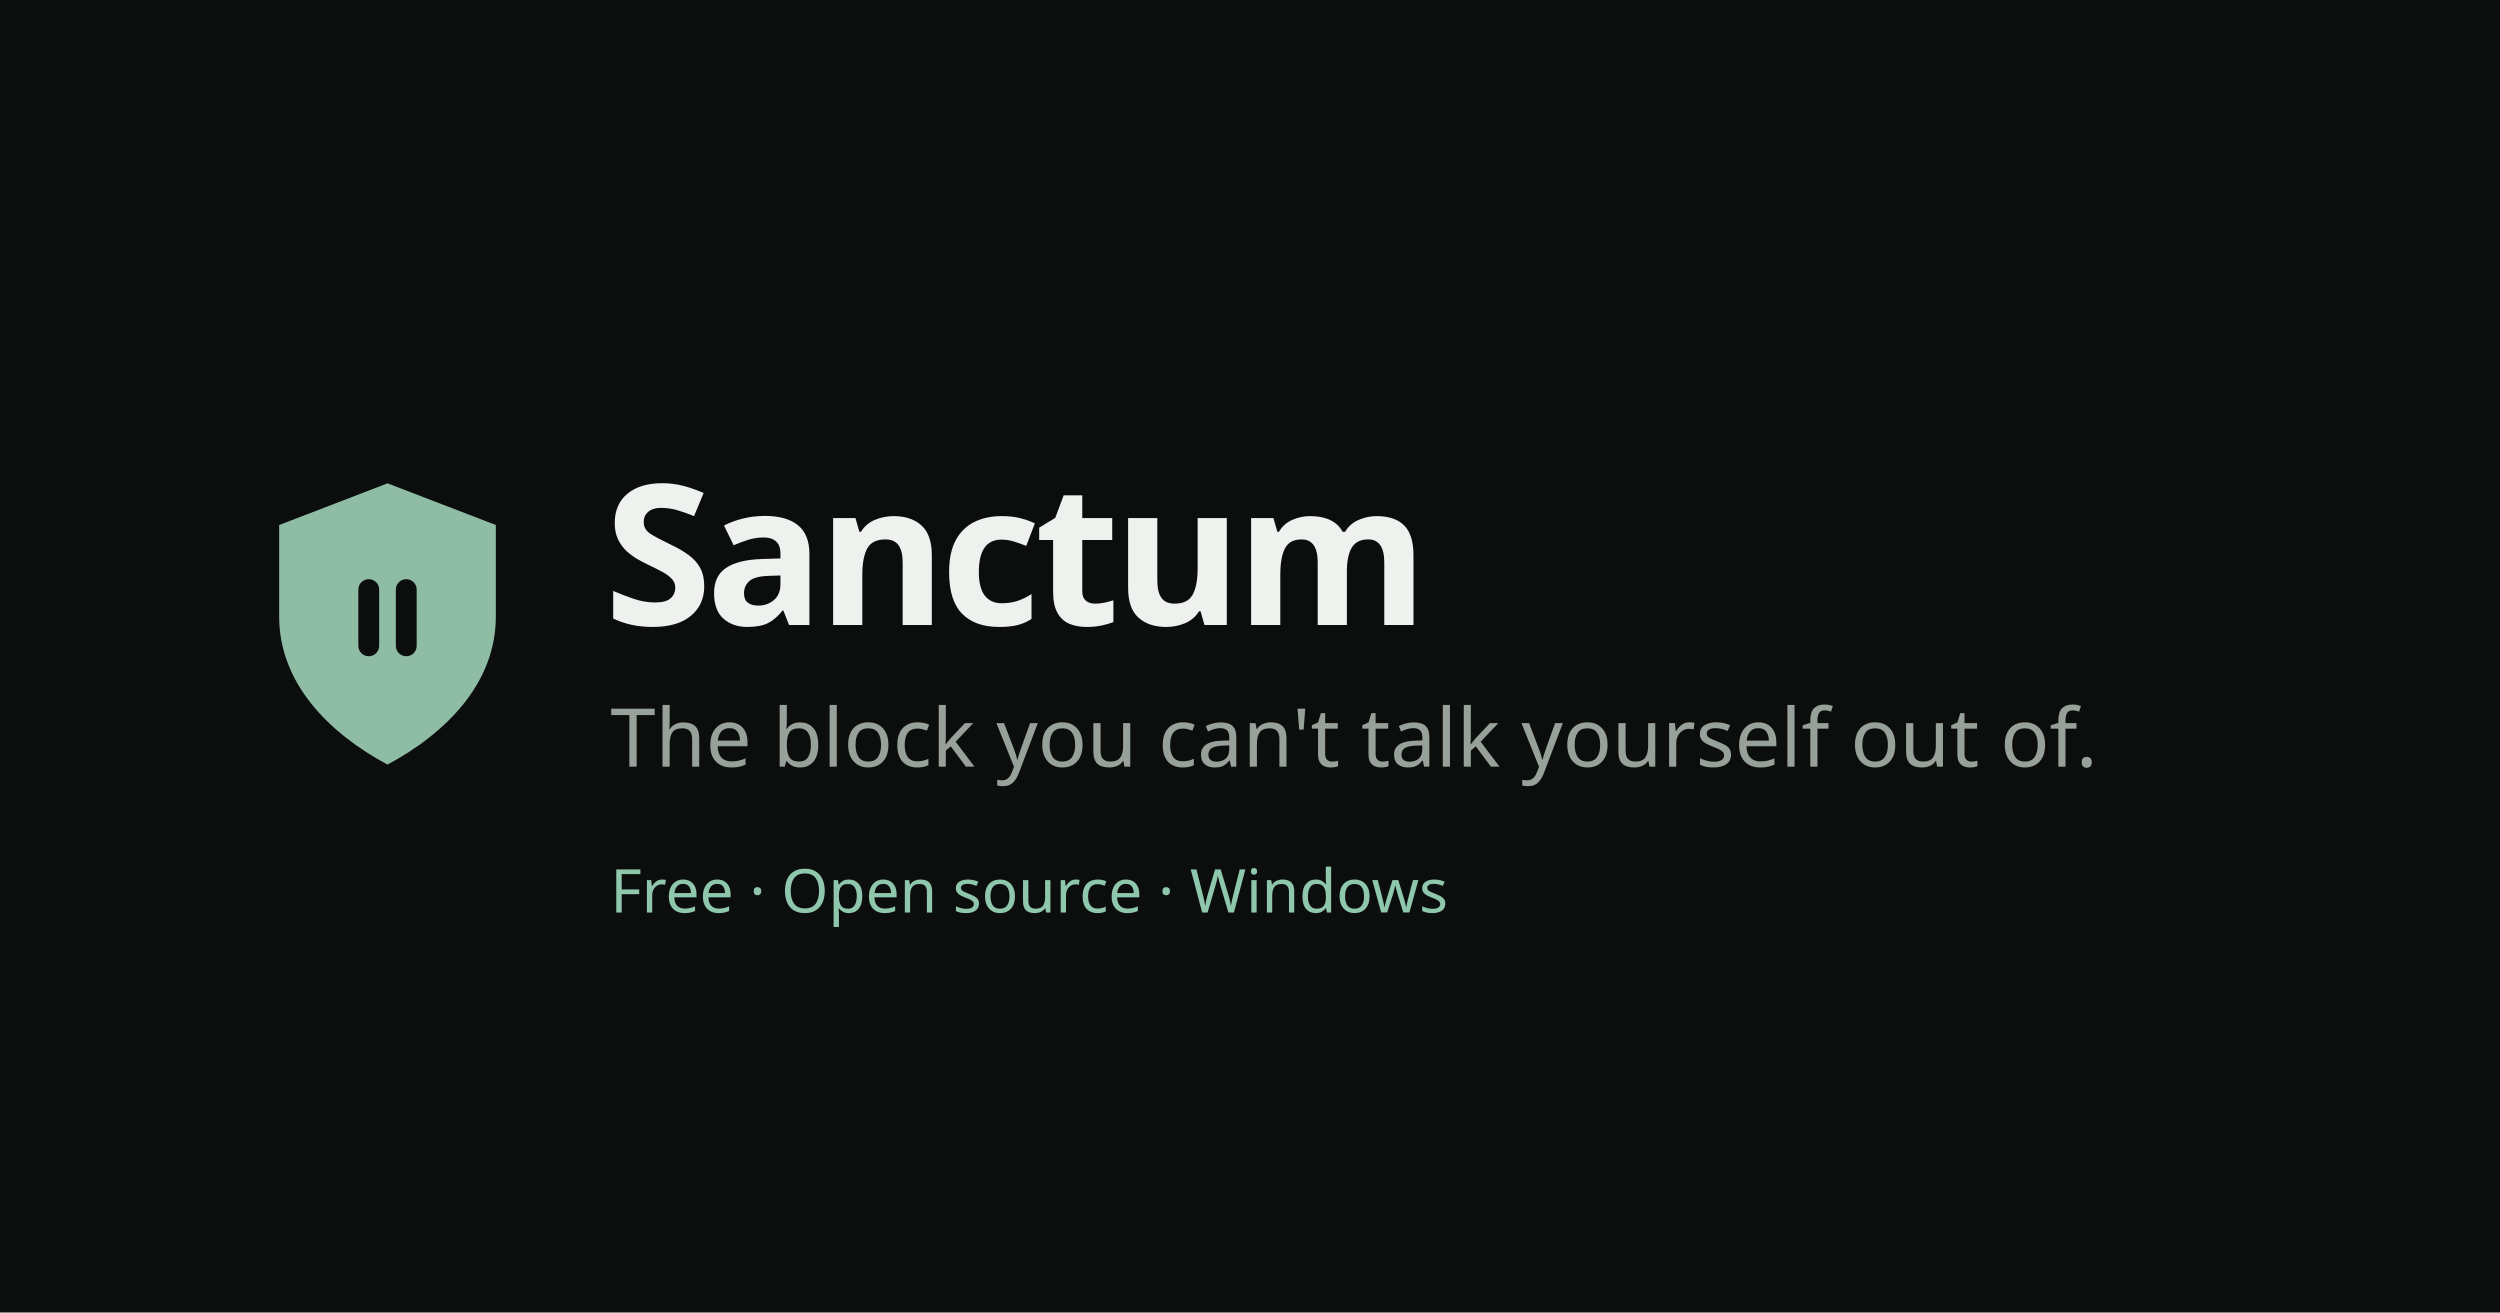
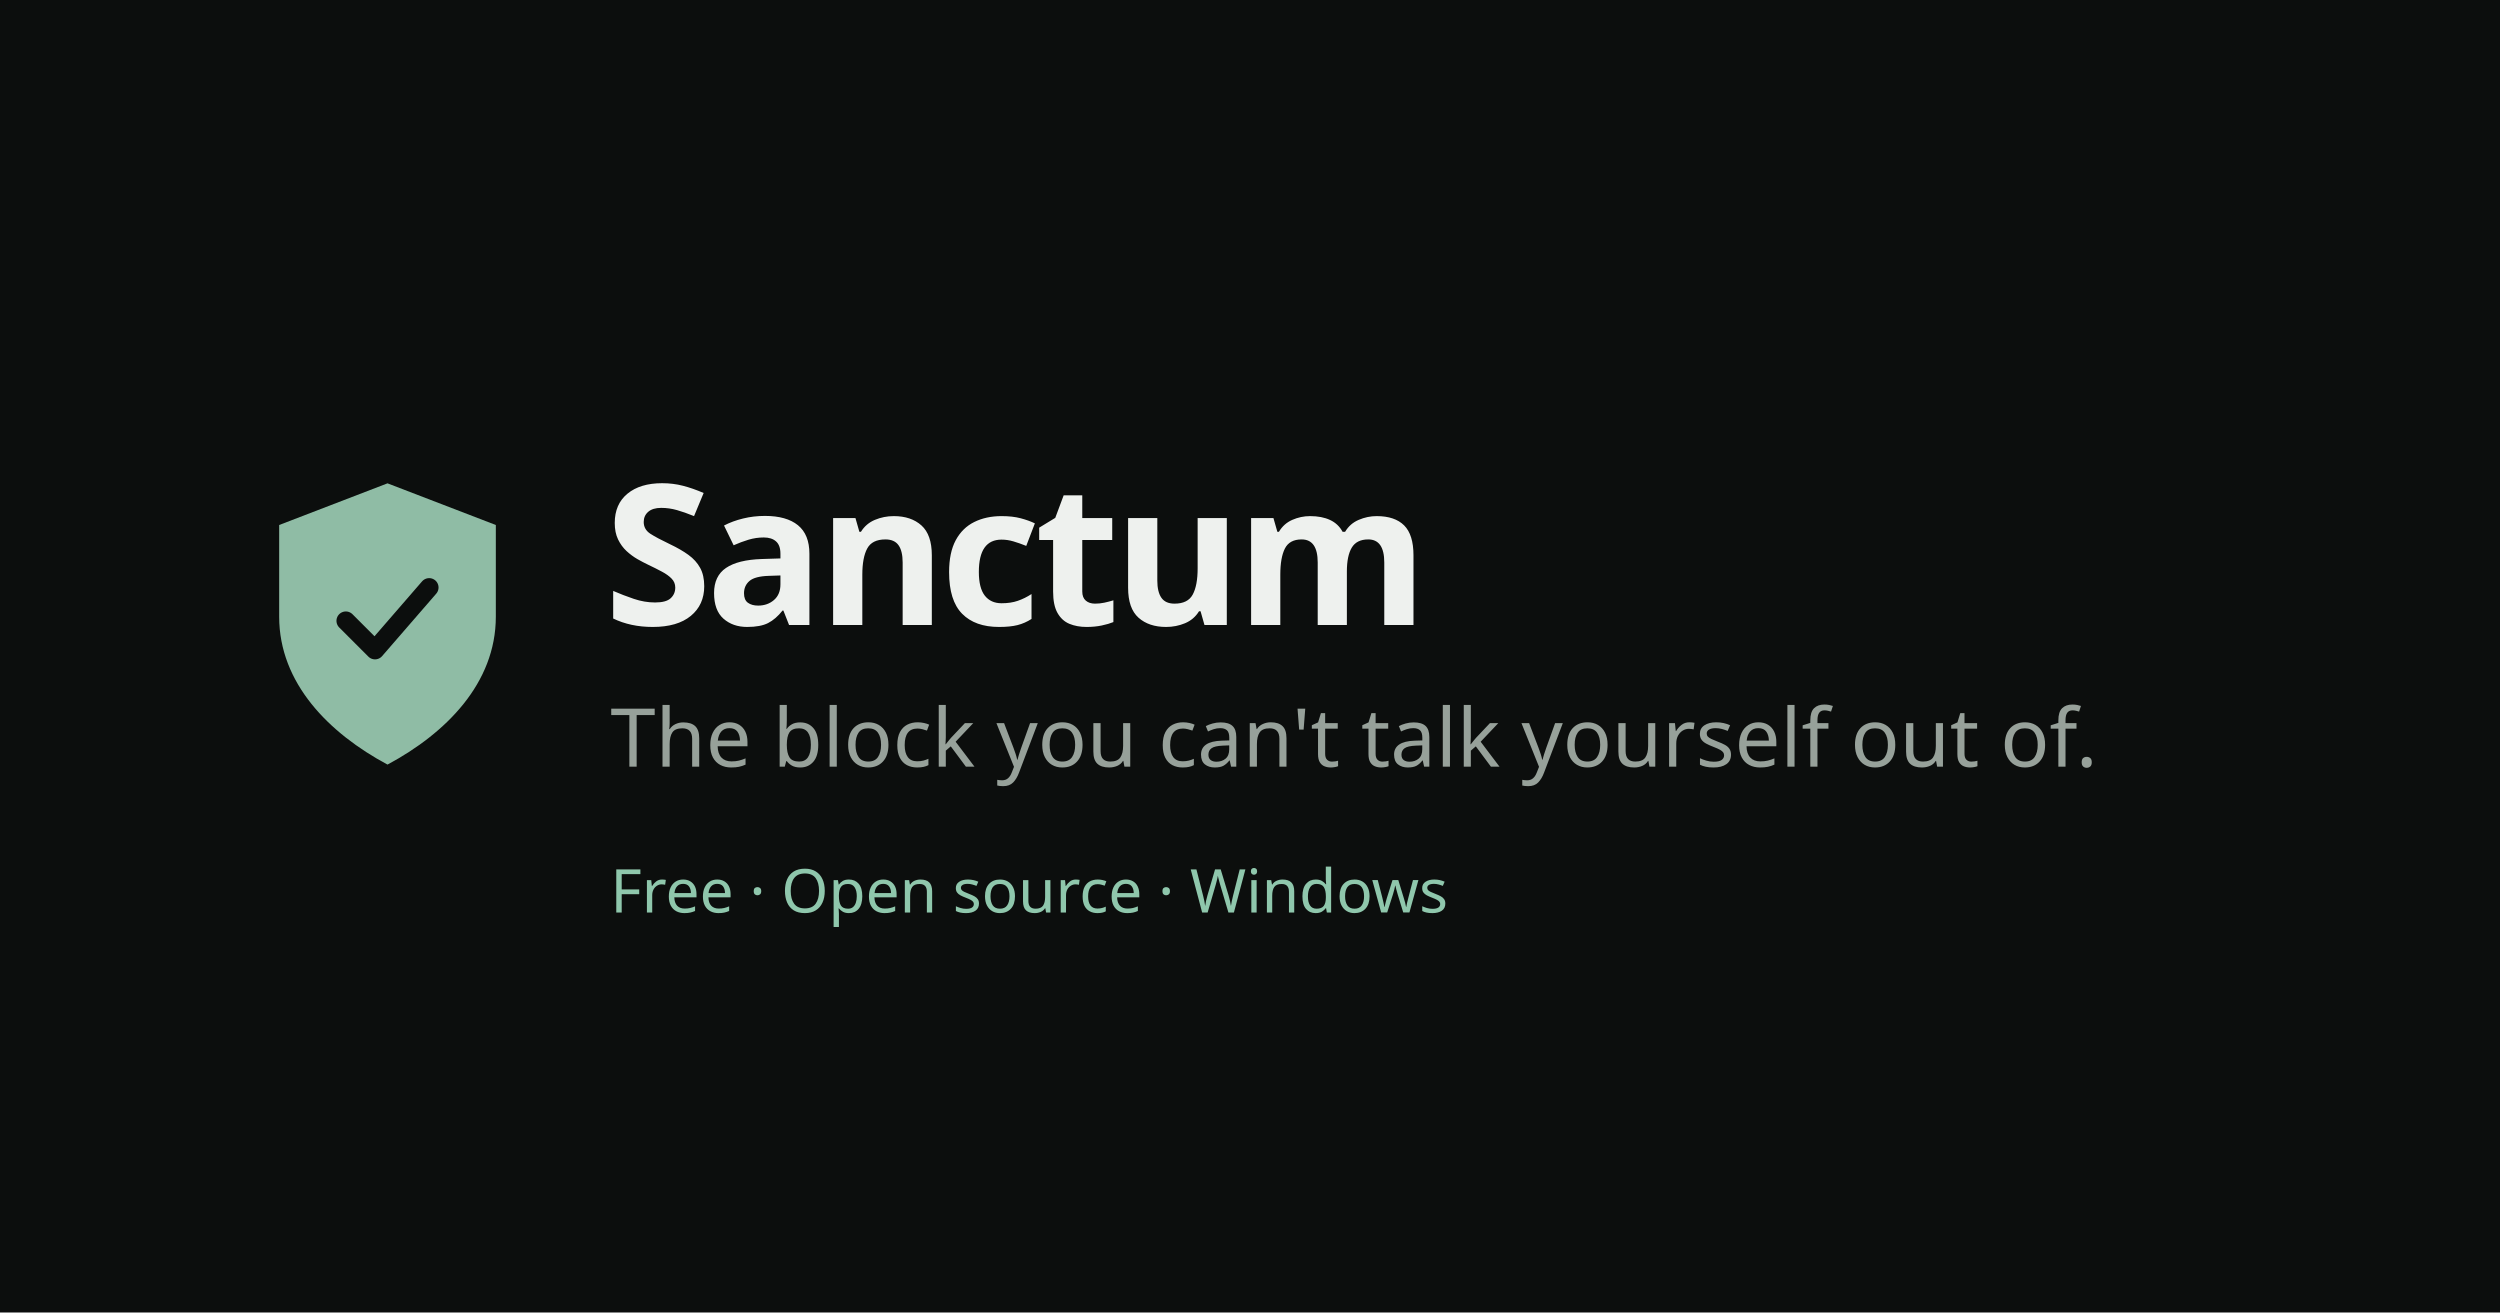
<svg xmlns="http://www.w3.org/2000/svg" viewBox="0 0 1200 630" font-family="'Segoe UI', system-ui, -apple-system, sans-serif">
  <rect width="1200" height="630" fill="#0c0e0d" />
  <g transform="translate(130, 232)">
    <path d="M56 0 L108 20 V64 C108 96 84 120 56 135 C28 120 4 96 4 64 V20 Z" fill="#8fbca5" />
-     <rect x="42" y="46" width="10" height="37" rx="5" fill="#0c0e0d" />
-     <rect x="60" y="46" width="10" height="37" rx="5" fill="#0c0e0d" />
+     <path d="M36 66 l14 14 l26 -30" fill="none" stroke="#0c0e0d" stroke-width="9" stroke-linecap="round" stroke-linejoin="round" />
  </g>
  <text x="290" y="300" fill="#eef1ee" font-size="94" font-weight="700" letter-spacing="-3">Sanctum</text>
  <text x="293" y="368" fill="#97a19a" font-size="39" font-weight="400">The block you can't talk yourself out of.</text>
  <text x="293" y="438" fill="#8fc7ac" font-size="29" font-weight="500">Free · Open source · Windows</text>
</svg>
